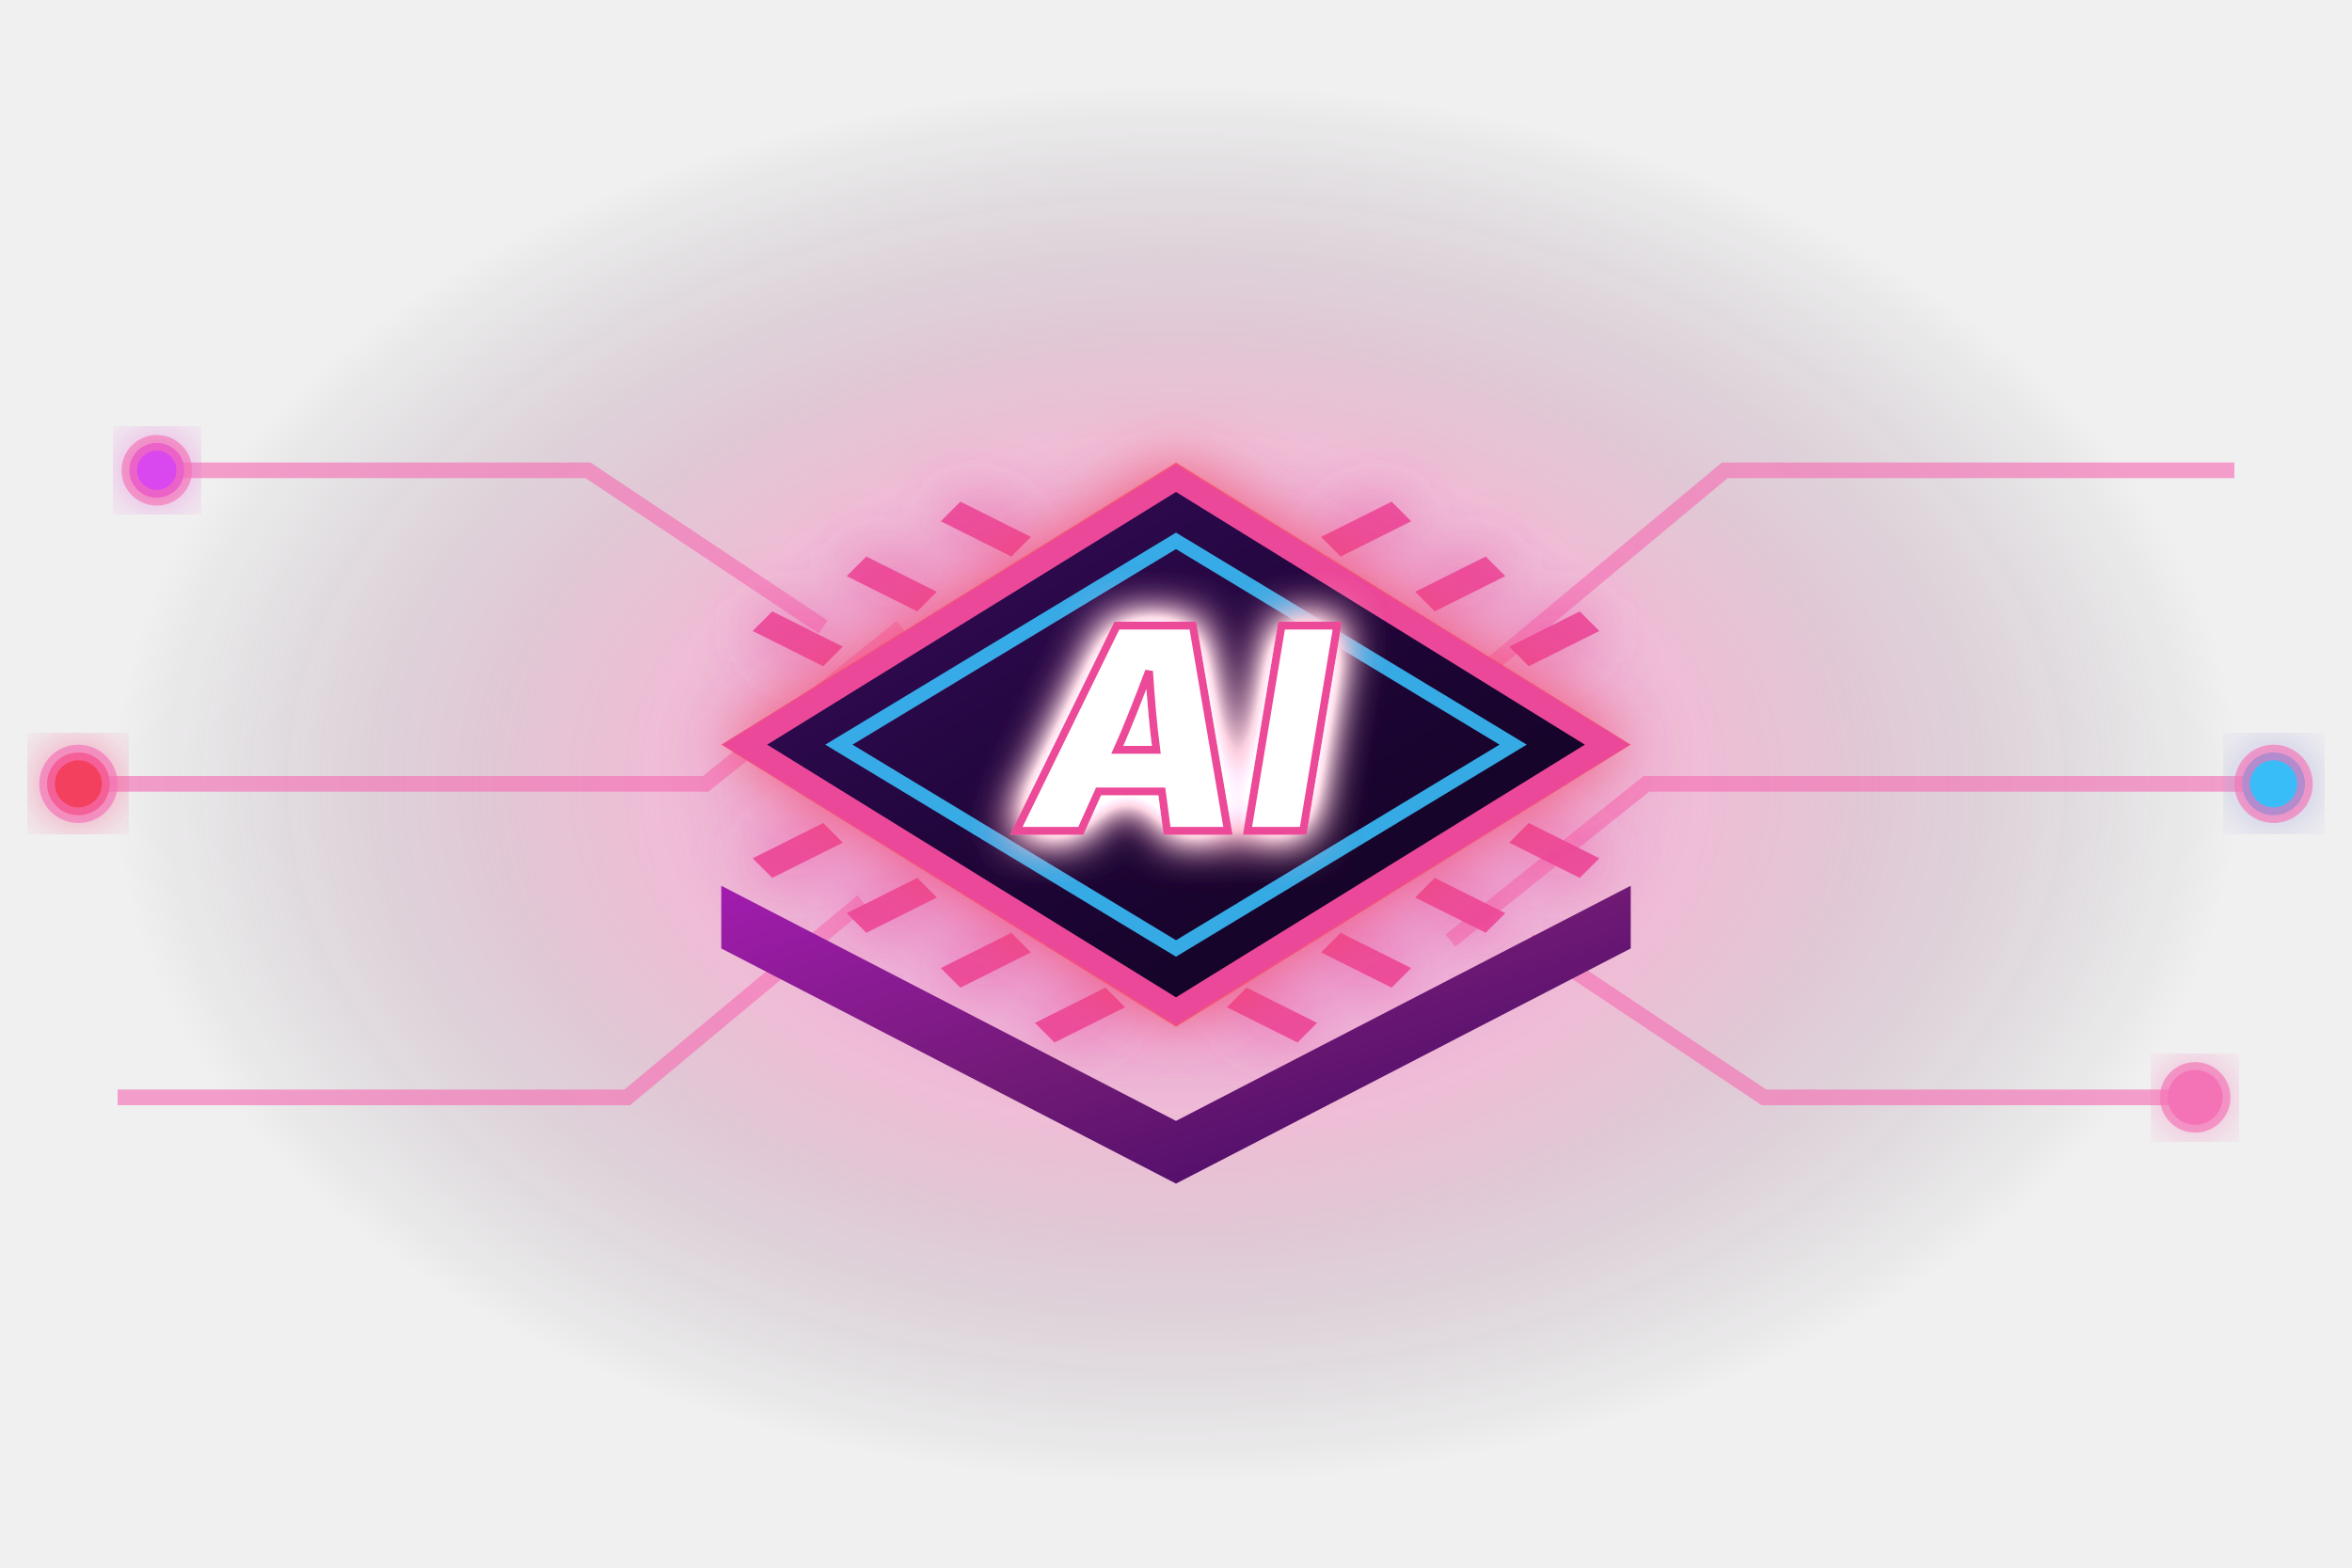
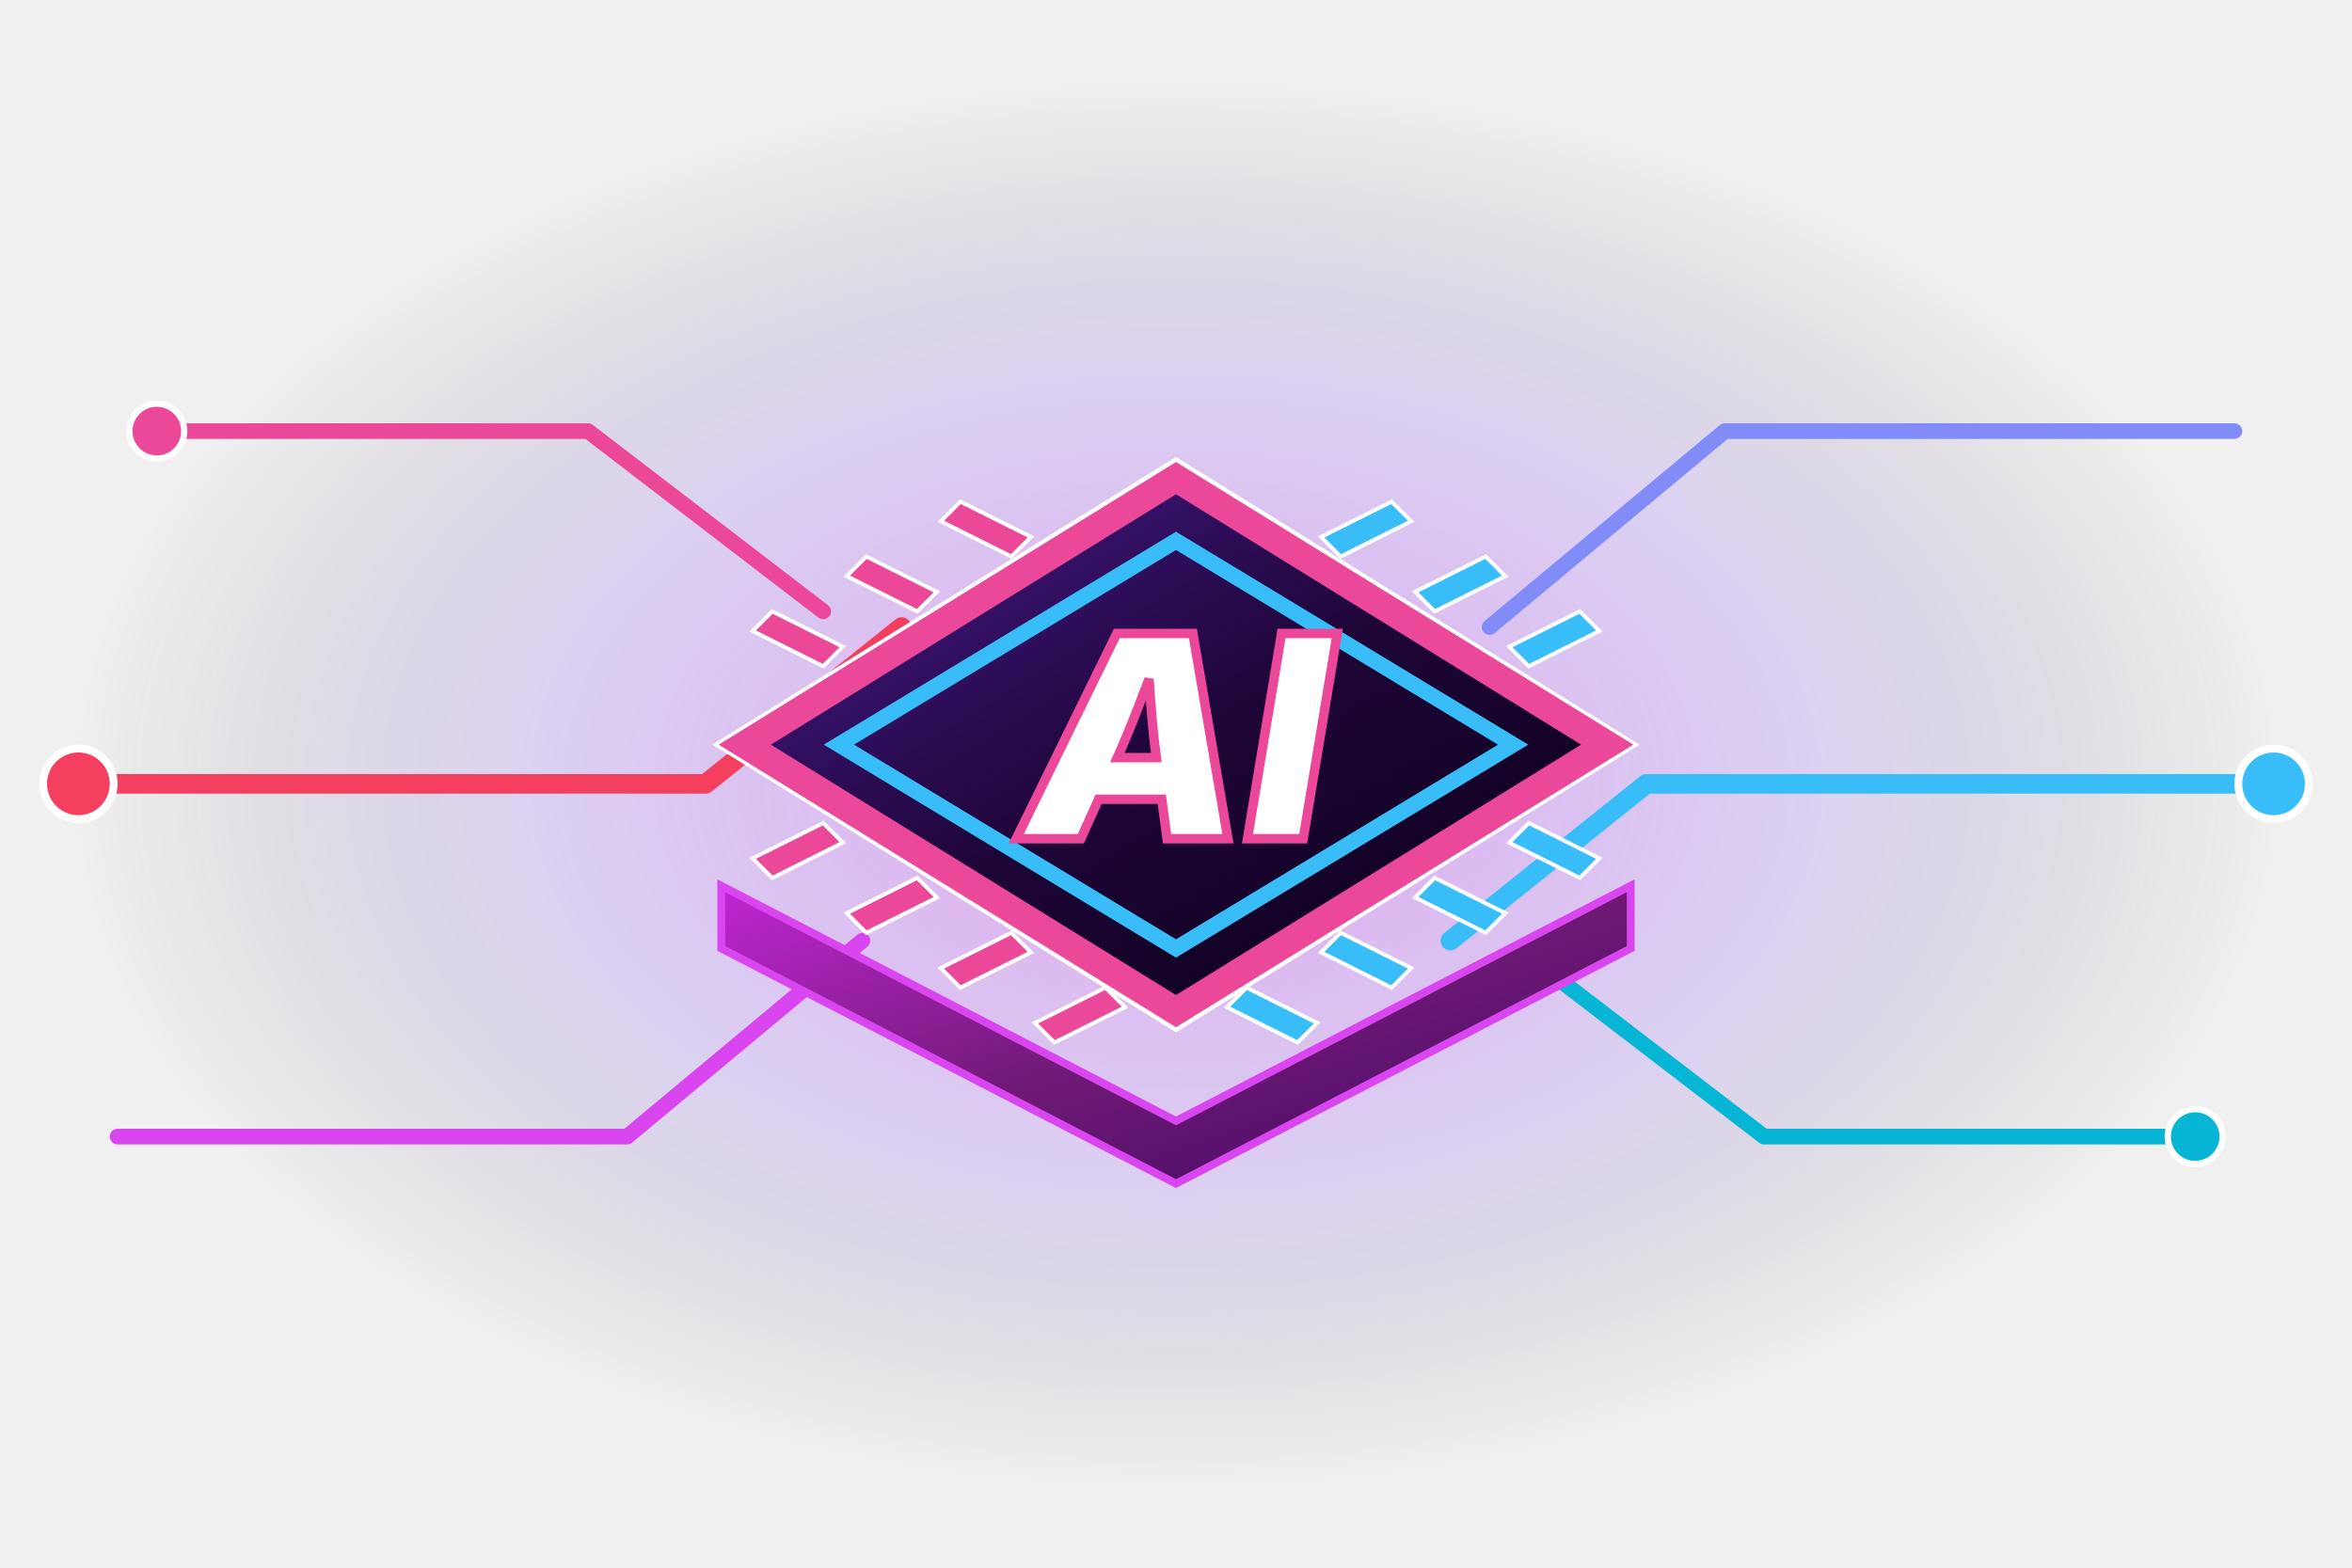
<svg xmlns="http://www.w3.org/2000/svg" viewBox="0 0 300 200" width="100%" height="100%">
  <defs>
    <radialGradient id="bgGlow" cx="50%" cy="50%" r="50%">
-       <stop offset="0%" stop-color="#d946ef" stop-opacity="0.6" />
-       <stop offset="50%" stop-color="#ec4899" stop-opacity="0.3" />
+       <stop offset="0%" stop-color="#d946ef" stop-opacity="0.45" />
+       <stop offset="60%" stop-color="#8b5cf6" stop-opacity="0.2" />
      <stop offset="100%" stop-color="#0b0217" stop-opacity="0" />
    </radialGradient>
    <linearGradient id="sideWallGrad" x1="0%" y1="0%" x2="100%" y2="100%">
-       <stop offset="0%" stop-color="#a21caf" />
+       <stop offset="0%" stop-color="#c026d3" />
      <stop offset="50%" stop-color="#701a75" />
      <stop offset="100%" stop-color="#3b0764" />
    </linearGradient>
    <linearGradient id="topCapGrad" x1="0%" y1="0%" x2="100%" y2="100%">
-       <stop offset="0%" stop-color="#3b0d61" />
+       <stop offset="0%" stop-color="#4c1d95" />
      <stop offset="50%" stop-color="#1e0538" />
-       <stop offset="100%" stop-color="#0d0219" />
+       <stop offset="100%" stop-color="#090114" />
    </linearGradient>
-     <filter id="neonGlow" x="-30%" y="-30%" width="160%" height="160%">
-       <feGaussianBlur stdDeviation="4" result="blur" />
-       <feMerge>
-         <feMergeNode in="blur" />
-         <feMergeNode in="SourceGraphic" />
-       </feMerge>
-     </filter>
-     <filter id="textGlow" x="-30%" y="-30%" width="160%" height="160%">
-       <feGaussianBlur stdDeviation="3" result="blur" />
-       <feComponentTransfer in="blur" result="brightBlur">
-         <feFuncA type="linear" slope="2.5" />
-       </feComponentTransfer>
-       <feMerge>
-         <feMergeNode in="brightBlur" />
-         <feMergeNode in="SourceGraphic" />
-       </feMerge>
-     </filter>
  </defs>
  <rect width="300" height="200" fill="none" />
-   <ellipse cx="150" cy="100" rx="135" ry="90" fill="url(#bgGlow)" />
-   <g stroke="#f472b6" stroke-opacity="0.65" stroke-width="2" fill="none">
-     <path d="M10 100 H90 L115 80" />
-     <path d="M20 60 H75 L105 80" />
-     <path d="M15 140 H80 L110 115" />
-     <path d="M290 100 H210 L185 120" />
-     <path d="M280 140 H225 L195 120" />
-     <path d="M285 60 H220 L190 85" />
-     <circle cx="10" cy="100" r="4" fill="#f43f5e" filter="url(#neonGlow)" />
-     <circle cx="290" cy="100" r="4" fill="#38bdf8" filter="url(#neonGlow)" />
-     <circle cx="20" cy="60" r="3.5" fill="#d946ef" filter="url(#neonGlow)" />
-     <circle cx="280" cy="140" r="3.5" fill="#f472b6" filter="url(#neonGlow)" />
+   <ellipse cx="150" cy="100" rx="140" ry="90" fill="url(#bgGlow)" />
+   <g stroke-linecap="round" stroke-linejoin="round">
+     <path d="M 10 100 H 90 L 115 80" stroke="#f43f5e" stroke-width="2.5" fill="none" />
+     <path d="M 20 55 H 75 L 105 78" stroke="#ec4899" stroke-width="2" fill="none" />
+     <path d="M 15 145 H 80 L 110 120" stroke="#d946ef" stroke-width="2" fill="none" />
+     <path d="M 290 100 H 210 L 185 120" stroke="#38bdf8" stroke-width="2.5" fill="none" />
+     <path d="M 280 145 H 225 L 195 122" stroke="#06b6d4" stroke-width="2" fill="none" />
+     <path d="M 285 55 H 220 L 190 80" stroke="#818cf8" stroke-width="2" fill="none" />
+     <circle cx="10" cy="100" r="4.5" fill="#f43f5e" stroke="#ffffff" stroke-width="1" />
+     <circle cx="290" cy="100" r="4.5" fill="#38bdf8" stroke="#ffffff" stroke-width="1" />
+     <circle cx="20" cy="55" r="3.5" fill="#ec4899" stroke="#ffffff" stroke-width="0.8" />
+     <circle cx="280" cy="145" r="3.5" fill="#06b6d4" stroke="#ffffff" stroke-width="0.8" />
  </g>
  <g transform="translate(150, 95)">
-     <g fill="#ec4899" opacity="0.95" filter="url(#neonGlow)">
+     <g fill="#ec4899" stroke="#ffffff" stroke-width="0.5">
      <path d="M -45 10 l -9 4.5 l 2.5 2.5 l 9 -4.5 z" />
      <path d="M -33 17 l -9 4.5 l 2.5 2.5 l 9 -4.5 z" />
      <path d="M -21 24 l -9 4.5 l 2.5 2.5 l 9 -4.5 z" />
      <path d="M -9 31 l -9 4.5 l 2.5 2.5 l 9 -4.5 z" />
-       <path d="M 45 10 l 9 4.5 l -2.5 2.5 l -9 -4.5 z" />
-       <path d="M 33 17 l 9 4.5 l -2.5 2.5 l -9 -4.5 z" />
-       <path d="M 21 24 l 9 4.5 l -2.5 2.5 l -9 -4.5 z" />
-       <path d="M 9 31 l 9 4.5 l -2.5 2.5 l -9 -4.5 z" />
+       <path d="M 45 10 l 9 4.5 l -2.5 2.5 l -9 -4.5 z" fill="#38bdf8" />
+       <path d="M 33 17 l 9 4.5 l -2.5 2.5 l -9 -4.5 z" fill="#38bdf8" />
+       <path d="M 21 24 l 9 4.5 l -2.5 2.5 l -9 -4.5 z" fill="#38bdf8" />
+       <path d="M 9 31 l 9 4.5 l -2.5 2.5 l -9 -4.5 z" fill="#38bdf8" />
      <path d="M -45 -10 l -9 -4.5 l 2.5 -2.5 l 9 4.5 z" />
      <path d="M -33 -17 l -9 -4.5 l 2.5 -2.5 l 9 4.5 z" />
      <path d="M -21 -24 l -9 -4.5 l 2.5 -2.5 l 9 4.5 z" />
-       <path d="M 45 -10 l 9 -4.5 l -2.5 -2.5 l -9 4.5 z" />
-       <path d="M 33 -17 l 9 -4.5 l -2.5 -2.5 l -9 4.5 z" />
-       <path d="M 21 -24 l 9 -4.5 l -2.5 -2.5 l -9 4.5 z" />
+       <path d="M 45 -10 l 9 -4.5 l -2.5 -2.5 l -9 4.5 z" fill="#38bdf8" />
+       <path d="M 33 -17 l 9 -4.5 l -2.5 -2.5 l -9 4.5 z" fill="#38bdf8" />
+       <path d="M 21 -24 l 9 -4.5 l -2.5 -2.5 l -9 4.5 z" fill="#38bdf8" />
    </g>
-     <polygon points="0,48 -58,18 -58,26 0,56 58,26 58,18" fill="url(#sideWallGrad)" />
-     <polygon points="0,-36 -58,0 0,36 58,0" fill="#f43f5e" opacity="0.8" filter="url(#neonGlow)" />
-     <polygon points="0,-34 -55,0 0,34 55,0" fill="url(#topCapGrad)" stroke="#ec4899" stroke-width="3" />
-     <polygon points="0,-26 -43,0 0,26 43,0" fill="none" stroke="#38bdf8" stroke-width="1.8" opacity="0.9" />
-     <text x="0" y="11" font-family="system-ui, -apple-system, sans-serif" font-size="36" font-style="italic" font-weight="900" fill="#ffffff" stroke="#ec4899" stroke-width="1" text-anchor="middle" filter="url(#textGlow)">
+     <polygon points="0,48 -58,18 -58,26 0,56 58,26 58,18" fill="url(#sideWallGrad)" stroke="#d946ef" stroke-width="1" />
+     <polygon points="0,-36 -58,0 0,36 58,0" fill="#f43f5e" stroke="#ffffff" stroke-width="1.2" />
+     <polygon points="0,-34 -55,0 0,34 55,0" fill="url(#topCapGrad)" stroke="#ec4899" stroke-width="3.5" />
+     <polygon points="0,-26 -43,0 0,26 43,0" fill="none" stroke="#38bdf8" stroke-width="2" />
+     <text x="0" y="12" font-family="system-ui, -apple-system, sans-serif" font-size="36" font-style="italic" font-weight="900" fill="#ffffff" stroke="#ec4899" stroke-width="1.2" text-anchor="middle">
      AI
    </text>
  </g>
</svg>
